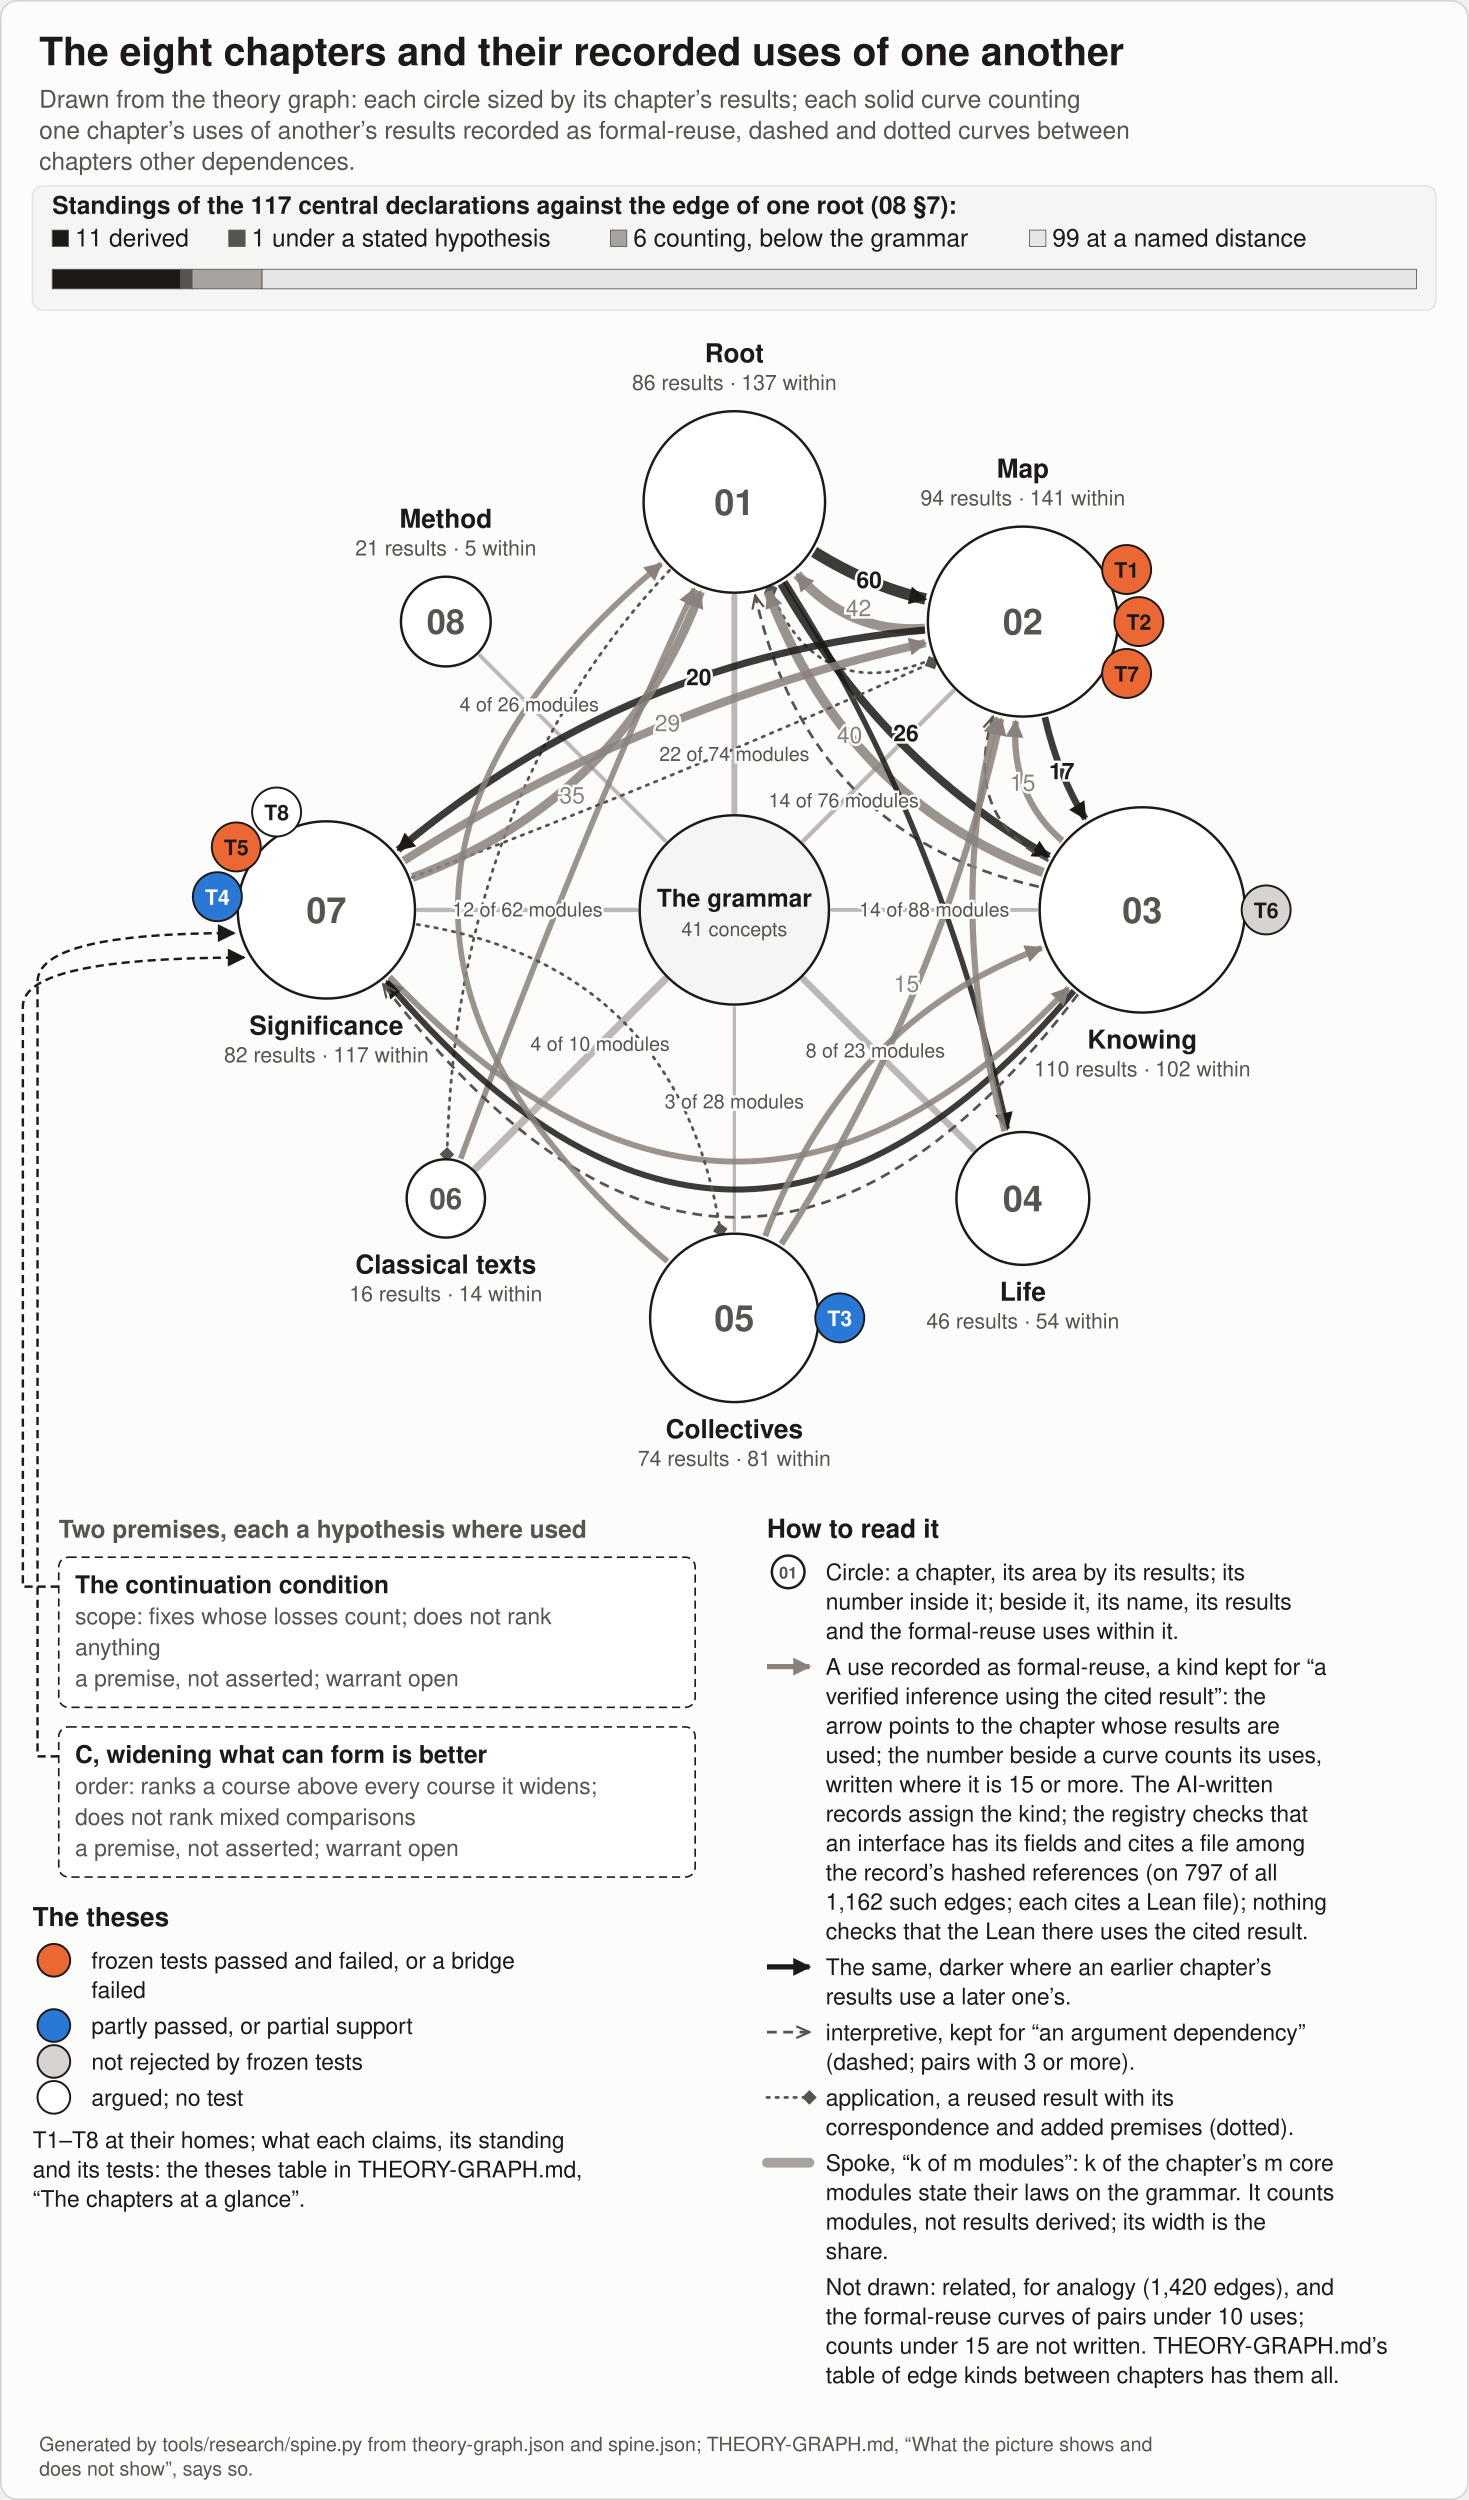
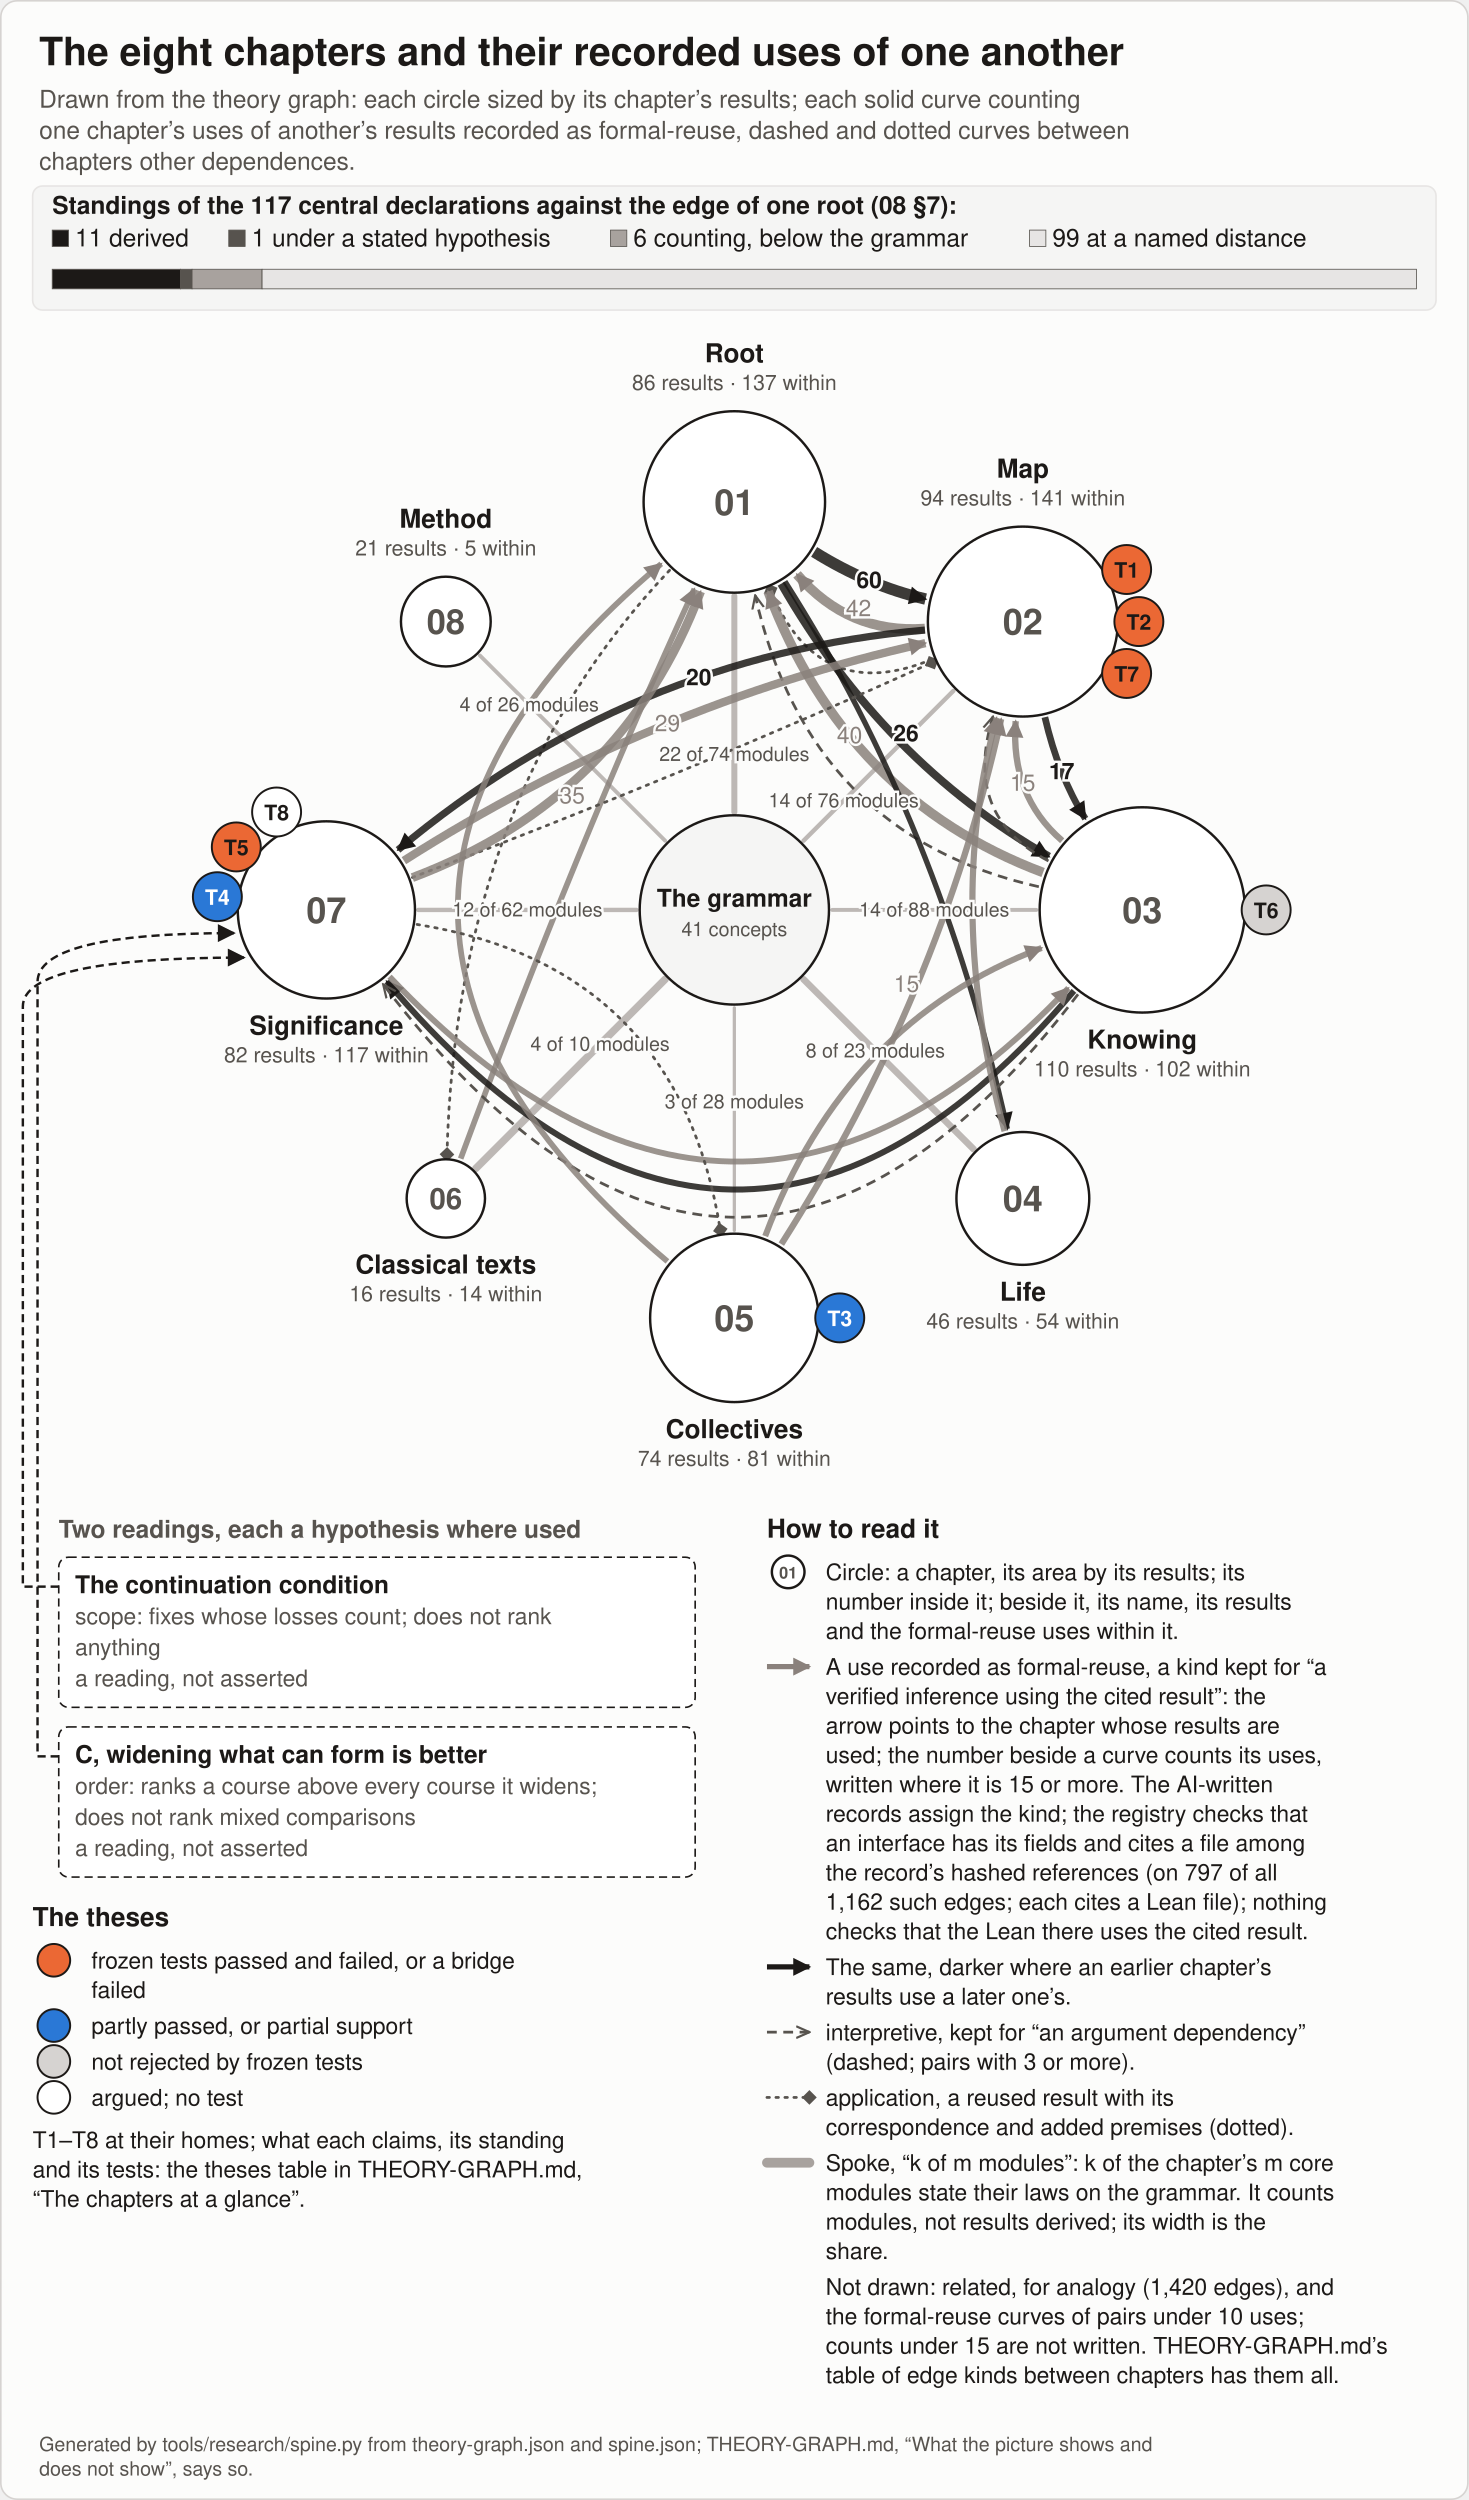
<svg xmlns="http://www.w3.org/2000/svg" viewBox="0 0 900 1532" width="900" height="1532" role="img" aria-labelledby="spine-title spine-desc" font-family="Helvetica, Arial, sans-serif">
  <defs>
    <marker id="fwd" viewBox="0 0 10 10" refX="9" refY="5" markerWidth="11" markerHeight="11" markerUnits="userSpaceOnUse" orient="auto">
      <path d="M0,0 L10,5 L0,10 z" fill="#8a817c" />
    </marker>
    <marker id="back" viewBox="0 0 10 10" refX="9" refY="5" markerWidth="11" markerHeight="11" markerUnits="userSpaceOnUse" orient="auto">
      <path d="M0,0 L10,5 L0,10 z" fill="#1c1917" />
    </marker>
    <marker id="thin" viewBox="0 0 10 10" refX="9" refY="5" markerWidth="9" markerHeight="9" markerUnits="userSpaceOnUse" orient="auto">
      <path d="M0,1 L9,5 L0,9" fill="none" stroke="#57534e" stroke-width="1.5" />
    </marker>
    <marker id="diamond" viewBox="0 0 10 10" refX="5" refY="5" markerWidth="9" markerHeight="9" markerUnits="userSpaceOnUse" orient="auto">
      <path d="M5,0 L10,5 L5,10 L0,5 z" fill="#57534e" />
    </marker>
  </defs>
  <rect x="0.5" y="0.5" width="899" height="1531" rx="10" fill="#fcfcfb" stroke="#d6d3d1" />
  <text x="24" y="40" font-size="24" font-weight="bold" text-anchor="start" fill="#1c1917">The eight chapters and their recorded uses of one another</text>
  <text x="24" y="66" font-size="15" text-anchor="start" fill="#57534e">Drawn from the theory graph: each circle sized by its chapter’s results; each solid curve counting</text>
  <text x="24" y="85" font-size="15" text-anchor="start" fill="#57534e">one chapter’s uses of another’s results recorded as formal-reuse, dashed and dotted curves between</text>
  <text x="24" y="104" font-size="15" text-anchor="start" fill="#57534e">chapters other dependences.</text>
  <rect x="20" y="114" width="860" height="76" rx="6" fill="#f5f5f4" stroke="#e7e5e4" />
  <text x="32" y="131" font-size="15" font-weight="bold" text-anchor="start" fill="#1c1917">Standings of the 117 central declarations against the edge of one root (08 §7):</text>
  <rect x="32" y="141" width="10" height="10" fill="#1c1917" stroke="#57534e" stroke-width="0.5" />
  <text x="46" y="151" font-size="15" text-anchor="start" fill="#1c1917">11 derived</text>
  <rect x="140.2" y="141" width="10" height="10" fill="#57534e" stroke="#57534e" stroke-width="0.5" />
  <text x="154.2" y="151" font-size="15" text-anchor="start" fill="#1c1917">1 under a stated hypothesis</text>
  <rect x="374.1" y="141" width="10" height="10" fill="#a8a29e" stroke="#57534e" stroke-width="0.5" />
  <text x="388.1" y="151" font-size="15" text-anchor="start" fill="#1c1917">6 counting, below the grammar</text>
  <rect x="630.9" y="141" width="10" height="10" fill="#e7e5e4" stroke="#57534e" stroke-width="0.5" />
  <text x="644.9" y="151" font-size="15" text-anchor="start" fill="#1c1917">99 at a named distance</text>
  <rect x="32" y="165" width="78.6" height="12" fill="#1c1917" stroke="#57534e" stroke-width="0.5" />
  <rect x="110.6" y="165" width="7.1" height="12" fill="#57534e" stroke="#57534e" stroke-width="0.5" />
  <rect x="117.7" y="165" width="42.9" height="12" fill="#a8a29e" stroke="#57534e" stroke-width="0.5" />
  <rect x="160.6" y="165" width="707.4" height="12" fill="#e7e5e4" stroke="#57534e" stroke-width="0.5" />
  <line x1="450" y1="365.3" x2="450" y2="497.6" stroke="#a8a29e" stroke-opacity="0.75" stroke-width="3.7" stroke-linecap="round" />
  <line x1="584.2" y1="423.4" x2="492.4" y2="515.2" stroke="#a8a29e" stroke-opacity="0.75" stroke-width="2.7" stroke-linecap="round" />
  <line x1="635.1" y1="557.6" x2="510" y2="557.6" stroke="#a8a29e" stroke-opacity="0.75" stroke-width="2.4" stroke-linecap="round" />
  <line x1="596.6" y1="704.2" x2="492.4" y2="600.1" stroke="#a8a29e" stroke-opacity="0.75" stroke-width="4.1" stroke-linecap="round" />
  <line x1="450" y1="754" x2="450" y2="617.6" stroke="#a8a29e" stroke-opacity="0.75" stroke-width="2" stroke-linecap="round" />
  <line x1="291.6" y1="716" x2="407.6" y2="600.1" stroke="#a8a29e" stroke-opacity="0.75" stroke-width="4.6" stroke-linecap="round" />
  <line x1="256.3" y1="557.6" x2="390" y2="557.6" stroke="#a8a29e" stroke-opacity="0.75" stroke-width="2.7" stroke-linecap="round" />
  <line x1="294.1" y1="401.7" x2="407.6" y2="515.2" stroke="#a8a29e" stroke-opacity="0.75" stroke-width="2.4" stroke-linecap="round" />
  <circle cx="450" cy="557.6" r="58" fill="#f5f5f4" stroke="#1c1917" stroke-width="1.5" />
  <text x="450" y="555.6" font-size="15" font-weight="bold" text-anchor="middle" fill="#1c1917">The grammar</text>
  <text x="450" y="573.6" font-size="12" text-anchor="middle" fill="#57534e">41 concepts</text>
  <path d="M498.9,338.2 Q532.3,359 567.2,367.1" fill="none" stroke="#1c1917" stroke-opacity="0.85" stroke-width="7" marker-end="url(#back)" />
  <path d="M566.8,385.2 Q520,388.6 488.4,352" fill="none" stroke="#8a817c" stroke-opacity="0.85" stroke-width="6" marker-end="url(#fwd)" />
  <path d="M571.2,404 Q501.7,432.9 472.3,361.9" fill="none" stroke="#57534e" stroke-width="1.7" stroke-dasharray="1.5 4" stroke-linecap="round" marker-end="url(#diamond)" />
  <path d="M478.7,357.7 Q541.1,466.6 642.8,524.9" fill="none" stroke="#1c1917" stroke-opacity="0.85" stroke-width="4.9" marker-end="url(#back)" />
  <path d="M639.2,534.7 Q518.4,489.2 470.7,362.5" fill="none" stroke="#8a817c" stroke-opacity="0.85" stroke-width="5.9" marker-end="url(#fwd)" />
  <path d="M636.6,543.4 Q495.8,511.8 462.8,364.9" fill="none" stroke="#57534e" stroke-width="1.7" stroke-dasharray="6 4" marker-end="url(#thin)" />
  <path d="M481,356.3 Q576,505.5 617.3,691.8" fill="none" stroke="#1c1917" stroke-opacity="0.85" stroke-width="3.3" marker-end="url(#back)" />
  <path d="M410.3,349.5 Q279.7,487.1 273.9,707.4" fill="none" stroke="#57534e" stroke-width="1.7" stroke-dasharray="1.5 4" stroke-linecap="round" marker-end="url(#diamond)" />
  <path d="M282.3,710 Q353.6,517.7 425.5,360.9" fill="none" stroke="#8a817c" stroke-opacity="0.85" stroke-width="3.5" marker-end="url(#fwd)" />
  <path d="M640.3,439.5 Q648.6,475.4 665.1,501.7" fill="none" stroke="#1c1917" stroke-opacity="0.85" stroke-width="4.1" marker-end="url(#back)" />
  <path d="M650.9,515.2 Q619,487.6 622.4,441.9" fill="none" stroke="#8a817c" stroke-opacity="0.85" stroke-width="3.9" marker-end="url(#fwd)" />
  <path d="M642.5,527.6 Q589.5,499.9 608.5,439.2" fill="none" stroke="#57534e" stroke-width="1.7" stroke-dasharray="6 4" marker-end="url(#thin)" />
  <path d="M566.8,386.1 Q385.6,402.1 243.9,520.8" fill="none" stroke="#1c1917" stroke-opacity="0.85" stroke-width="4.4" marker-end="url(#back)" />
  <path d="M247.5,527.4 Q397.8,431.7 567.1,394.1" fill="none" stroke="#8a817c" stroke-opacity="0.85" stroke-width="5.1" marker-end="url(#fwd)" />
  <path d="M252.7,537.7 Q416.2,476 571,406.1" fill="none" stroke="#57534e" stroke-width="1.7" stroke-dasharray="1.5 4" stroke-linecap="round" marker-end="url(#diamond)" />
  <path d="M658.1,607.2 Q450,853.6 237,601.4" fill="none" stroke="#1c1917" stroke-opacity="0.85" stroke-width="3.7" marker-end="url(#back)" />
  <path d="M660.6,609.3 Q450,885.6 234.8,603.2" fill="none" stroke="#57534e" stroke-width="1.7" stroke-dasharray="6 4" marker-end="url(#thin)" />
  <path d="M238.7,598.5 Q450,821.6 654.7,605.5" fill="none" stroke="#8a817c" stroke-opacity="0.85" stroke-width="3.6" marker-end="url(#fwd)" />
  <path d="M615.6,693.2 Q578.8,557.6 610.7,439.9" fill="none" stroke="#8a817c" stroke-opacity="0.85" stroke-width="3.8" marker-end="url(#fwd)" />
  <path d="M409,773 Q154,557.6 405.2,345.5" fill="none" stroke="#8a817c" stroke-opacity="0.85" stroke-width="3.5" marker-end="url(#fwd)" />
  <path d="M478.8,762.4 Q576,609.8 613.5,440.6" fill="none" stroke="#8a817c" stroke-opacity="0.85" stroke-width="3.9" marker-end="url(#fwd)" />
  <path d="M468.9,757.5 Q518.4,626.1 638.3,580.9" fill="none" stroke="#8a817c" stroke-opacity="0.85" stroke-width="3.7" marker-end="url(#fwd)" />
  <path d="M252.7,537.8 Q381.6,489.2 429.3,362.5" fill="none" stroke="#8a817c" stroke-opacity="0.85" stroke-width="5.5" marker-end="url(#fwd)" />
  <path d="M255.6,566.5 Q415.5,592.1 441.4,753.7" fill="none" stroke="#57534e" stroke-width="1.7" stroke-dasharray="1.5 4" stroke-linecap="round" marker-end="url(#diamond)" />
  <circle cx="450" cy="307.6" r="55.6" fill="#ffffff" stroke="#1c1917" stroke-width="1.5" />
  <text x="450" y="315.6" font-size="22" font-weight="bold" text-anchor="middle" fill="#57534e">01</text>
  <text x="450" y="222" font-size="16" font-weight="bold" text-anchor="middle" fill="#1c1917" stroke="#fcfcfb" stroke-width="3" paint-order="stroke">Root</text>
  <text x="450" y="239" font-size="13" text-anchor="middle" fill="#57534e" stroke="#fcfcfb" stroke-width="3" paint-order="stroke">86 results · 137 within</text>
  <circle cx="626.8" cy="380.9" r="58.2" fill="#ffffff" stroke="#1c1917" stroke-width="1.5" />
  <text x="626.8" y="388.8" font-size="22" font-weight="bold" text-anchor="middle" fill="#57534e">02</text>
  <text x="626.8" y="292.7" font-size="16" font-weight="bold" text-anchor="middle" fill="#1c1917" stroke="#fcfcfb" stroke-width="3" paint-order="stroke">Map</text>
  <text x="626.8" y="309.7" font-size="13" text-anchor="middle" fill="#57534e" stroke="#fcfcfb" stroke-width="3" paint-order="stroke">94 results · 141 within</text>
  <circle cx="700" cy="557.6" r="62.9" fill="#ffffff" stroke="#1c1917" stroke-width="1.5" />
  <text x="700" y="565.6" font-size="22" font-weight="bold" text-anchor="middle" fill="#57534e">03</text>
  <text x="700" y="642.6" font-size="16" font-weight="bold" text-anchor="middle" fill="#1c1917" stroke="#fcfcfb" stroke-width="3" paint-order="stroke">Knowing</text>
  <text x="700" y="659.6" font-size="13" text-anchor="middle" fill="#57534e" stroke="#fcfcfb" stroke-width="3" paint-order="stroke">110 results · 102 within</text>
  <circle cx="626.8" cy="734.4" r="40.7" fill="#ffffff" stroke="#1c1917" stroke-width="1.5" />
  <text x="626.8" y="742.3" font-size="22" font-weight="bold" text-anchor="middle" fill="#57534e">04</text>
  <text x="626.8" y="797.1" font-size="16" font-weight="bold" text-anchor="middle" fill="#1c1917" stroke="#fcfcfb" stroke-width="3" paint-order="stroke">Life</text>
  <text x="626.8" y="814.1" font-size="13" text-anchor="middle" fill="#57534e" stroke="#fcfcfb" stroke-width="3" paint-order="stroke">46 results · 54 within</text>
  <circle cx="450" cy="807.6" r="51.6" fill="#ffffff" stroke="#1c1917" stroke-width="1.5" />
  <text x="450" y="815.6" font-size="22" font-weight="bold" text-anchor="middle" fill="#57534e">05</text>
  <text x="450" y="881.3" font-size="16" font-weight="bold" text-anchor="middle" fill="#1c1917" stroke="#fcfcfb" stroke-width="3" paint-order="stroke">Collectives</text>
  <text x="450" y="898.3" font-size="13" text-anchor="middle" fill="#57534e" stroke="#fcfcfb" stroke-width="3" paint-order="stroke">74 results · 81 within</text>
  <circle cx="273.2" cy="734.4" r="24" fill="#ffffff" stroke="#1c1917" stroke-width="1.5" />
  <text x="273.2" y="740.9" font-size="18" font-weight="bold" text-anchor="middle" fill="#57534e">06</text>
  <text x="273.2" y="780.4" font-size="16" font-weight="bold" text-anchor="middle" fill="#1c1917" stroke="#fcfcfb" stroke-width="3" paint-order="stroke">Classical texts</text>
  <text x="273.2" y="797.4" font-size="13" text-anchor="middle" fill="#57534e" stroke="#fcfcfb" stroke-width="3" paint-order="stroke">16 results · 14 within</text>
  <circle cx="200" cy="557.6" r="54.3" fill="#ffffff" stroke="#1c1917" stroke-width="1.5" />
  <text x="200" y="565.6" font-size="22" font-weight="bold" text-anchor="middle" fill="#57534e">07</text>
  <text x="200" y="634" font-size="16" font-weight="bold" text-anchor="middle" fill="#1c1917" stroke="#fcfcfb" stroke-width="3" paint-order="stroke">Significance</text>
  <text x="200" y="651" font-size="13" text-anchor="middle" fill="#57534e" stroke="#fcfcfb" stroke-width="3" paint-order="stroke">82 results · 117 within</text>
  <circle cx="273.2" cy="380.9" r="27.5" fill="#ffffff" stroke="#1c1917" stroke-width="1.5" />
  <text x="273.2" y="388.4" font-size="21" font-weight="bold" text-anchor="middle" fill="#57534e">08</text>
  <text x="273.2" y="323.4" font-size="16" font-weight="bold" text-anchor="middle" fill="#1c1917" stroke="#fcfcfb" stroke-width="3" paint-order="stroke">Method</text>
  <text x="273.2" y="340.4" font-size="13" text-anchor="middle" fill="#57534e" stroke="#fcfcfb" stroke-width="3" paint-order="stroke">21 results · 5 within</text>
  <circle cx="690.4" cy="349" r="15" fill="#eb6834" stroke="#1c1917" stroke-width="1.2" />
  <text x="690.4" y="354" font-size="13" font-weight="bold" text-anchor="middle" fill="#1c1917">T1</text>
  <circle cx="697.9" cy="380.9" r="15" fill="#eb6834" stroke="#1c1917" stroke-width="1.2" />
  <text x="697.9" y="385.9" font-size="13" font-weight="bold" text-anchor="middle" fill="#1c1917">T2</text>
  <circle cx="690.4" cy="412.7" r="15" fill="#eb6834" stroke="#1c1917" stroke-width="1.2" />
  <text x="690.4" y="417.7" font-size="13" font-weight="bold" text-anchor="middle" fill="#1c1917">T7</text>
  <circle cx="514.6" cy="807.6" r="15" fill="#2a78d6" stroke="#1c1917" stroke-width="1.2" />
  <text x="514.6" y="812.6" font-size="13" font-weight="bold" text-anchor="middle" fill="#ffffff">T3</text>
  <circle cx="133.2" cy="549.5" r="15" fill="#2a78d6" stroke="#1c1917" stroke-width="1.2" />
  <text x="133.2" y="554.5" font-size="13" font-weight="bold" text-anchor="middle" fill="#ffffff">T4</text>
  <circle cx="144.8" cy="519" r="15" fill="#eb6834" stroke="#1c1917" stroke-width="1.2" />
  <text x="144.8" y="524" font-size="13" font-weight="bold" text-anchor="middle" fill="#1c1917">T5</text>
  <circle cx="169.5" cy="497.6" r="15" fill="#ffffff" stroke="#1c1917" stroke-width="1.2" />
  <text x="169.5" y="502.6" font-size="13" font-weight="bold" text-anchor="middle" fill="#1c1917">T8</text>
  <circle cx="775.9" cy="557.6" r="15" fill="#d6d3d1" stroke="#1c1917" stroke-width="1.2" />
  <text x="775.9" y="562.6" font-size="13" font-weight="bold" text-anchor="middle" fill="#1c1917">T6</text>
  <text x="450" y="466.3" font-size="12" text-anchor="middle" fill="#57534e" stroke="#fcfcfb" stroke-width="3" paint-order="stroke">22 of 74 modules</text>
  <text x="517" y="494.7" font-size="12" text-anchor="middle" fill="#57534e" stroke="#fcfcfb" stroke-width="3" paint-order="stroke">14 of 76 modules</text>
  <text x="572.5" y="561.6" font-size="12" text-anchor="middle" fill="#57534e" stroke="#fcfcfb" stroke-width="3" paint-order="stroke">14 of 88 modules</text>
  <text x="536.4" y="648" font-size="12" text-anchor="middle" fill="#57534e" stroke="#fcfcfb" stroke-width="3" paint-order="stroke">8 of 23 modules</text>
  <text x="450" y="679.2" font-size="12" text-anchor="middle" fill="#57534e" stroke="#fcfcfb" stroke-width="3" paint-order="stroke">3 of 28 modules</text>
  <text x="367.7" y="643.9" font-size="12" text-anchor="middle" fill="#57534e" stroke="#fcfcfb" stroke-width="3" paint-order="stroke">4 of 10 modules</text>
  <text x="323.2" y="561.6" font-size="12" text-anchor="middle" fill="#57534e" stroke="#fcfcfb" stroke-width="3" paint-order="stroke">12 of 62 modules</text>
  <text x="324.3" y="435.9" font-size="12" text-anchor="middle" fill="#57534e" stroke="#fcfcfb" stroke-width="3" paint-order="stroke">4 of 26 modules</text>
  <text x="532.6" y="360.3" font-size="14" font-weight="bold" text-anchor="middle" fill="#1c1917" stroke="#fcfcfb" stroke-width="3" paint-order="stroke">60</text>
  <text x="526.1" y="377.6" font-size="14" text-anchor="middle" fill="#8a817c" stroke="#fcfcfb" stroke-width="3" paint-order="stroke">42</text>
  <text x="520.6" y="455.4" font-size="14" text-anchor="middle" fill="#8a817c" stroke="#fcfcfb" stroke-width="3" paint-order="stroke">40</text>
  <text x="350.6" y="492.3" font-size="14" text-anchor="middle" fill="#8a817c" stroke="#fcfcfb" stroke-width="3" paint-order="stroke">35</text>
  <text x="409" y="448.1" font-size="14" text-anchor="middle" fill="#8a817c" stroke="#fcfcfb" stroke-width="3" paint-order="stroke">29</text>
  <text x="555.2" y="454.2" font-size="14" font-weight="bold" text-anchor="middle" fill="#1c1917" stroke="#fcfcfb" stroke-width="3" paint-order="stroke">26</text>
  <text x="428.2" y="419.9" font-size="14" font-weight="bold" text-anchor="middle" fill="#1c1917" stroke="#fcfcfb" stroke-width="3" paint-order="stroke">20</text>
  <text x="650.6" y="477.5" font-size="14" font-weight="bold" text-anchor="middle" fill="#1c1917" stroke="#fcfcfb" stroke-width="3" paint-order="stroke">17</text>
  <text x="626.7" y="484.6" font-size="14" text-anchor="middle" fill="#8a817c" stroke="#fcfcfb" stroke-width="3" paint-order="stroke">15</text>
  <text x="555.5" y="607.8" font-size="14" text-anchor="middle" fill="#8a817c" stroke="#fcfcfb" stroke-width="3" paint-order="stroke">15</text>
-   <text x="36" y="942.3" font-size="15" font-weight="bold" text-anchor="start" fill="#57534e">Two premises, each a hypothesis where used</text>
+   <text x="36" y="942.3" font-size="15" font-weight="bold" text-anchor="start" fill="#57534e">Two readings, each a hypothesis where used</text>
  <rect x="36" y="954.256" width="390" height="92" rx="6" fill="#ffffff" stroke="#1c1917" stroke-dasharray="5 3" />
  <text x="46" y="976.3" font-size="15" font-weight="bold" text-anchor="start" fill="#1c1917">The continuation condition</text>
  <text x="46" y="995.3" font-size="14" text-anchor="start" fill="#57534e">scope: fixes whose losses count; does not rank</text>
  <text x="46" y="1014.3" font-size="14" text-anchor="start" fill="#57534e">anything</text>
-   <text x="46" y="1033.3" font-size="14" text-anchor="start" fill="#57534e">a premise, not asserted; warrant open</text>
+   <text x="46" y="1033.3" font-size="14" text-anchor="start" fill="#57534e">a reading, not asserted</text>
  <path d="M36,972.3 L14,972.3 L14,616.8 Q14,586.8 149.5,586.8" fill="none" stroke="#1c1917" stroke-width="1.5" stroke-dasharray="5 3" marker-end="url(#back)" />
  <rect x="36" y="1058.256" width="390" height="92" rx="6" fill="#ffffff" stroke="#1c1917" stroke-dasharray="5 3" />
  <text x="46" y="1080.3" font-size="15" font-weight="bold" text-anchor="start" fill="#1c1917">C, widening what can form is better</text>
  <text x="46" y="1099.3" font-size="14" text-anchor="start" fill="#57534e">order: ranks a course above every course it widens;</text>
  <text x="46" y="1118.3" font-size="14" text-anchor="start" fill="#57534e">does not rank mixed comparisons</text>
-   <text x="46" y="1137.3" font-size="14" text-anchor="start" fill="#57534e">a premise, not asserted; warrant open</text>
+   <text x="46" y="1137.3" font-size="14" text-anchor="start" fill="#57534e">a reading, not asserted</text>
  <path d="M36,1076.3 L23,1076.3 L23,601.8 Q23,571.8 143.4,571.8" fill="none" stroke="#1c1917" stroke-width="1.5" stroke-dasharray="5 3" marker-end="url(#back)" />
  <text x="20" y="1180.3" font-size="16" font-weight="bold" text-anchor="start" fill="#1c1917">The theses</text>
  <circle cx="33" cy="1201.256" r="10" fill="#eb6834" stroke="#1c1917" stroke-width="1.2" />
  <text x="56" y="1206.3" font-size="14" text-anchor="start" fill="#1c1917">frozen tests passed and failed, or a bridge</text>
  <text x="56" y="1224.3" font-size="14" text-anchor="start" fill="#1c1917">failed</text>
  <circle cx="33" cy="1241.256" r="10" fill="#2a78d6" stroke="#1c1917" stroke-width="1.2" />
  <text x="56" y="1246.3" font-size="14" text-anchor="start" fill="#1c1917">partly passed, or partial support</text>
  <circle cx="33" cy="1263.256" r="10" fill="#d6d3d1" stroke="#1c1917" stroke-width="1.2" />
  <text x="56" y="1268.3" font-size="14" text-anchor="start" fill="#1c1917">not rejected by frozen tests</text>
  <circle cx="33" cy="1285.256" r="10" fill="#ffffff" stroke="#1c1917" stroke-width="1.2" />
  <text x="56" y="1290.3" font-size="14" text-anchor="start" fill="#1c1917">argued; no test</text>
  <text x="20" y="1316.3" font-size="14" text-anchor="start" fill="#1c1917">T1–T8 at their homes; what each claims, its standing</text>
  <text x="20" y="1334.3" font-size="14" text-anchor="start" fill="#1c1917">and its tests: the theses table in THEORY-GRAPH.md,</text>
  <text x="20" y="1352.3" font-size="14" text-anchor="start" fill="#1c1917">“The chapters at a glance”.</text>
  <text x="470" y="942.3" font-size="16" font-weight="bold" text-anchor="start" fill="#1c1917">How to read it</text>
  <circle cx="483" cy="963.256" r="10" fill="#ffffff" stroke="#1c1917" stroke-width="1.5" />
  <text x="483" y="967.3" font-size="10" font-weight="bold" text-anchor="middle" fill="#57534e">01</text>
  <text x="506" y="968.3" font-size="14" text-anchor="start" fill="#1c1917">Circle: a chapter, its area by its results; its</text>
  <text x="506" y="986.3" font-size="14" text-anchor="start" fill="#1c1917">number inside it; beside it, its name, its results</text>
  <text x="506" y="1004.3" font-size="14" text-anchor="start" fill="#1c1917">and the formal-reuse uses within it.</text>
  <line x1="470" y1="1021.3" x2="496" y2="1021.3" stroke="#8a817c" stroke-width="3.2" marker-end="url(#fwd)" />
  <text x="506" y="1026.3" font-size="14" text-anchor="start" fill="#1c1917">A use recorded as formal-reuse, a kind kept for “a</text>
  <text x="506" y="1044.3" font-size="14" text-anchor="start" fill="#1c1917">verified inference using the cited result”: the</text>
  <text x="506" y="1062.3" font-size="14" text-anchor="start" fill="#1c1917">arrow points to the chapter whose results are</text>
  <text x="506" y="1080.3" font-size="14" text-anchor="start" fill="#1c1917">used; the number beside a curve counts its uses,</text>
  <text x="506" y="1098.3" font-size="14" text-anchor="start" fill="#1c1917">written where it is 15 or more. The AI-written</text>
  <text x="506" y="1116.3" font-size="14" text-anchor="start" fill="#1c1917">records assign the kind; the registry checks that</text>
  <text x="506" y="1134.3" font-size="14" text-anchor="start" fill="#1c1917">an interface has its fields and cites a file among</text>
  <text x="506" y="1152.3" font-size="14" text-anchor="start" fill="#1c1917">the record’s hashed references (on 797 of all</text>
  <text x="506" y="1170.3" font-size="14" text-anchor="start" fill="#1c1917">1,162 such edges; each cites a Lean file); nothing</text>
  <text x="506" y="1188.3" font-size="14" text-anchor="start" fill="#1c1917">checks that the Lean there uses the cited result.</text>
  <line x1="470" y1="1205.3" x2="496" y2="1205.3" stroke="#1c1917" stroke-width="3.2" marker-end="url(#back)" />
  <text x="506" y="1210.3" font-size="14" text-anchor="start" fill="#1c1917">The same, darker where an earlier chapter’s</text>
  <text x="506" y="1228.3" font-size="14" text-anchor="start" fill="#1c1917">results use a later one’s.</text>
  <line x1="470" y1="1245.3" x2="496" y2="1245.3" stroke="#57534e" stroke-width="1.7" stroke-dasharray="6 4" marker-end="url(#thin)" />
  <text x="506" y="1250.3" font-size="14" text-anchor="start" fill="#1c1917">interpretive, kept for “an argument dependency”</text>
  <text x="506" y="1268.3" font-size="14" text-anchor="start" fill="#1c1917">(dashed; pairs with 3 or more).</text>
  <line x1="470" y1="1285.3" x2="496" y2="1285.3" stroke="#57534e" stroke-width="1.7" stroke-dasharray="1.5 4" stroke-linecap="round" marker-end="url(#diamond)" />
  <text x="506" y="1290.3" font-size="14" text-anchor="start" fill="#1c1917">application, a reused result with its</text>
  <text x="506" y="1308.3" font-size="14" text-anchor="start" fill="#1c1917">correspondence and added premises (dotted).</text>
  <line x1="470" y1="1325.3" x2="496" y2="1325.3" stroke="#a8a29e" stroke-width="6" stroke-linecap="round" />
  <text x="506" y="1330.3" font-size="14" text-anchor="start" fill="#1c1917">Spoke, “k of m modules”: k of the chapter’s m core</text>
  <text x="506" y="1348.3" font-size="14" text-anchor="start" fill="#1c1917">modules state their laws on the grammar. It counts</text>
  <text x="506" y="1366.3" font-size="14" text-anchor="start" fill="#1c1917">modules, not results derived; its width is the</text>
  <text x="506" y="1384.3" font-size="14" text-anchor="start" fill="#1c1917">share.</text>
  <text x="506" y="1406.3" font-size="14" text-anchor="start" fill="#1c1917">Not drawn: related, for analogy (1,420 edges), and</text>
  <text x="506" y="1424.3" font-size="14" text-anchor="start" fill="#1c1917">the formal-reuse curves of pairs under 10 uses;</text>
  <text x="506" y="1442.3" font-size="14" text-anchor="start" fill="#1c1917">counts under 15 are not written. THEORY-GRAPH.md’s</text>
  <text x="506" y="1460.3" font-size="14" text-anchor="start" fill="#1c1917">table of edge kinds between chapters has them all.</text>
  <text x="24" y="1502" font-size="12" text-anchor="start" fill="#57534e">Generated by tools/research/spine.py from theory-graph.json and spine.json; THEORY-GRAPH.md, “What the picture shows and</text>
  <text x="24" y="1517" font-size="12" text-anchor="start" fill="#57534e">does not show”, says so.</text>
</svg>
